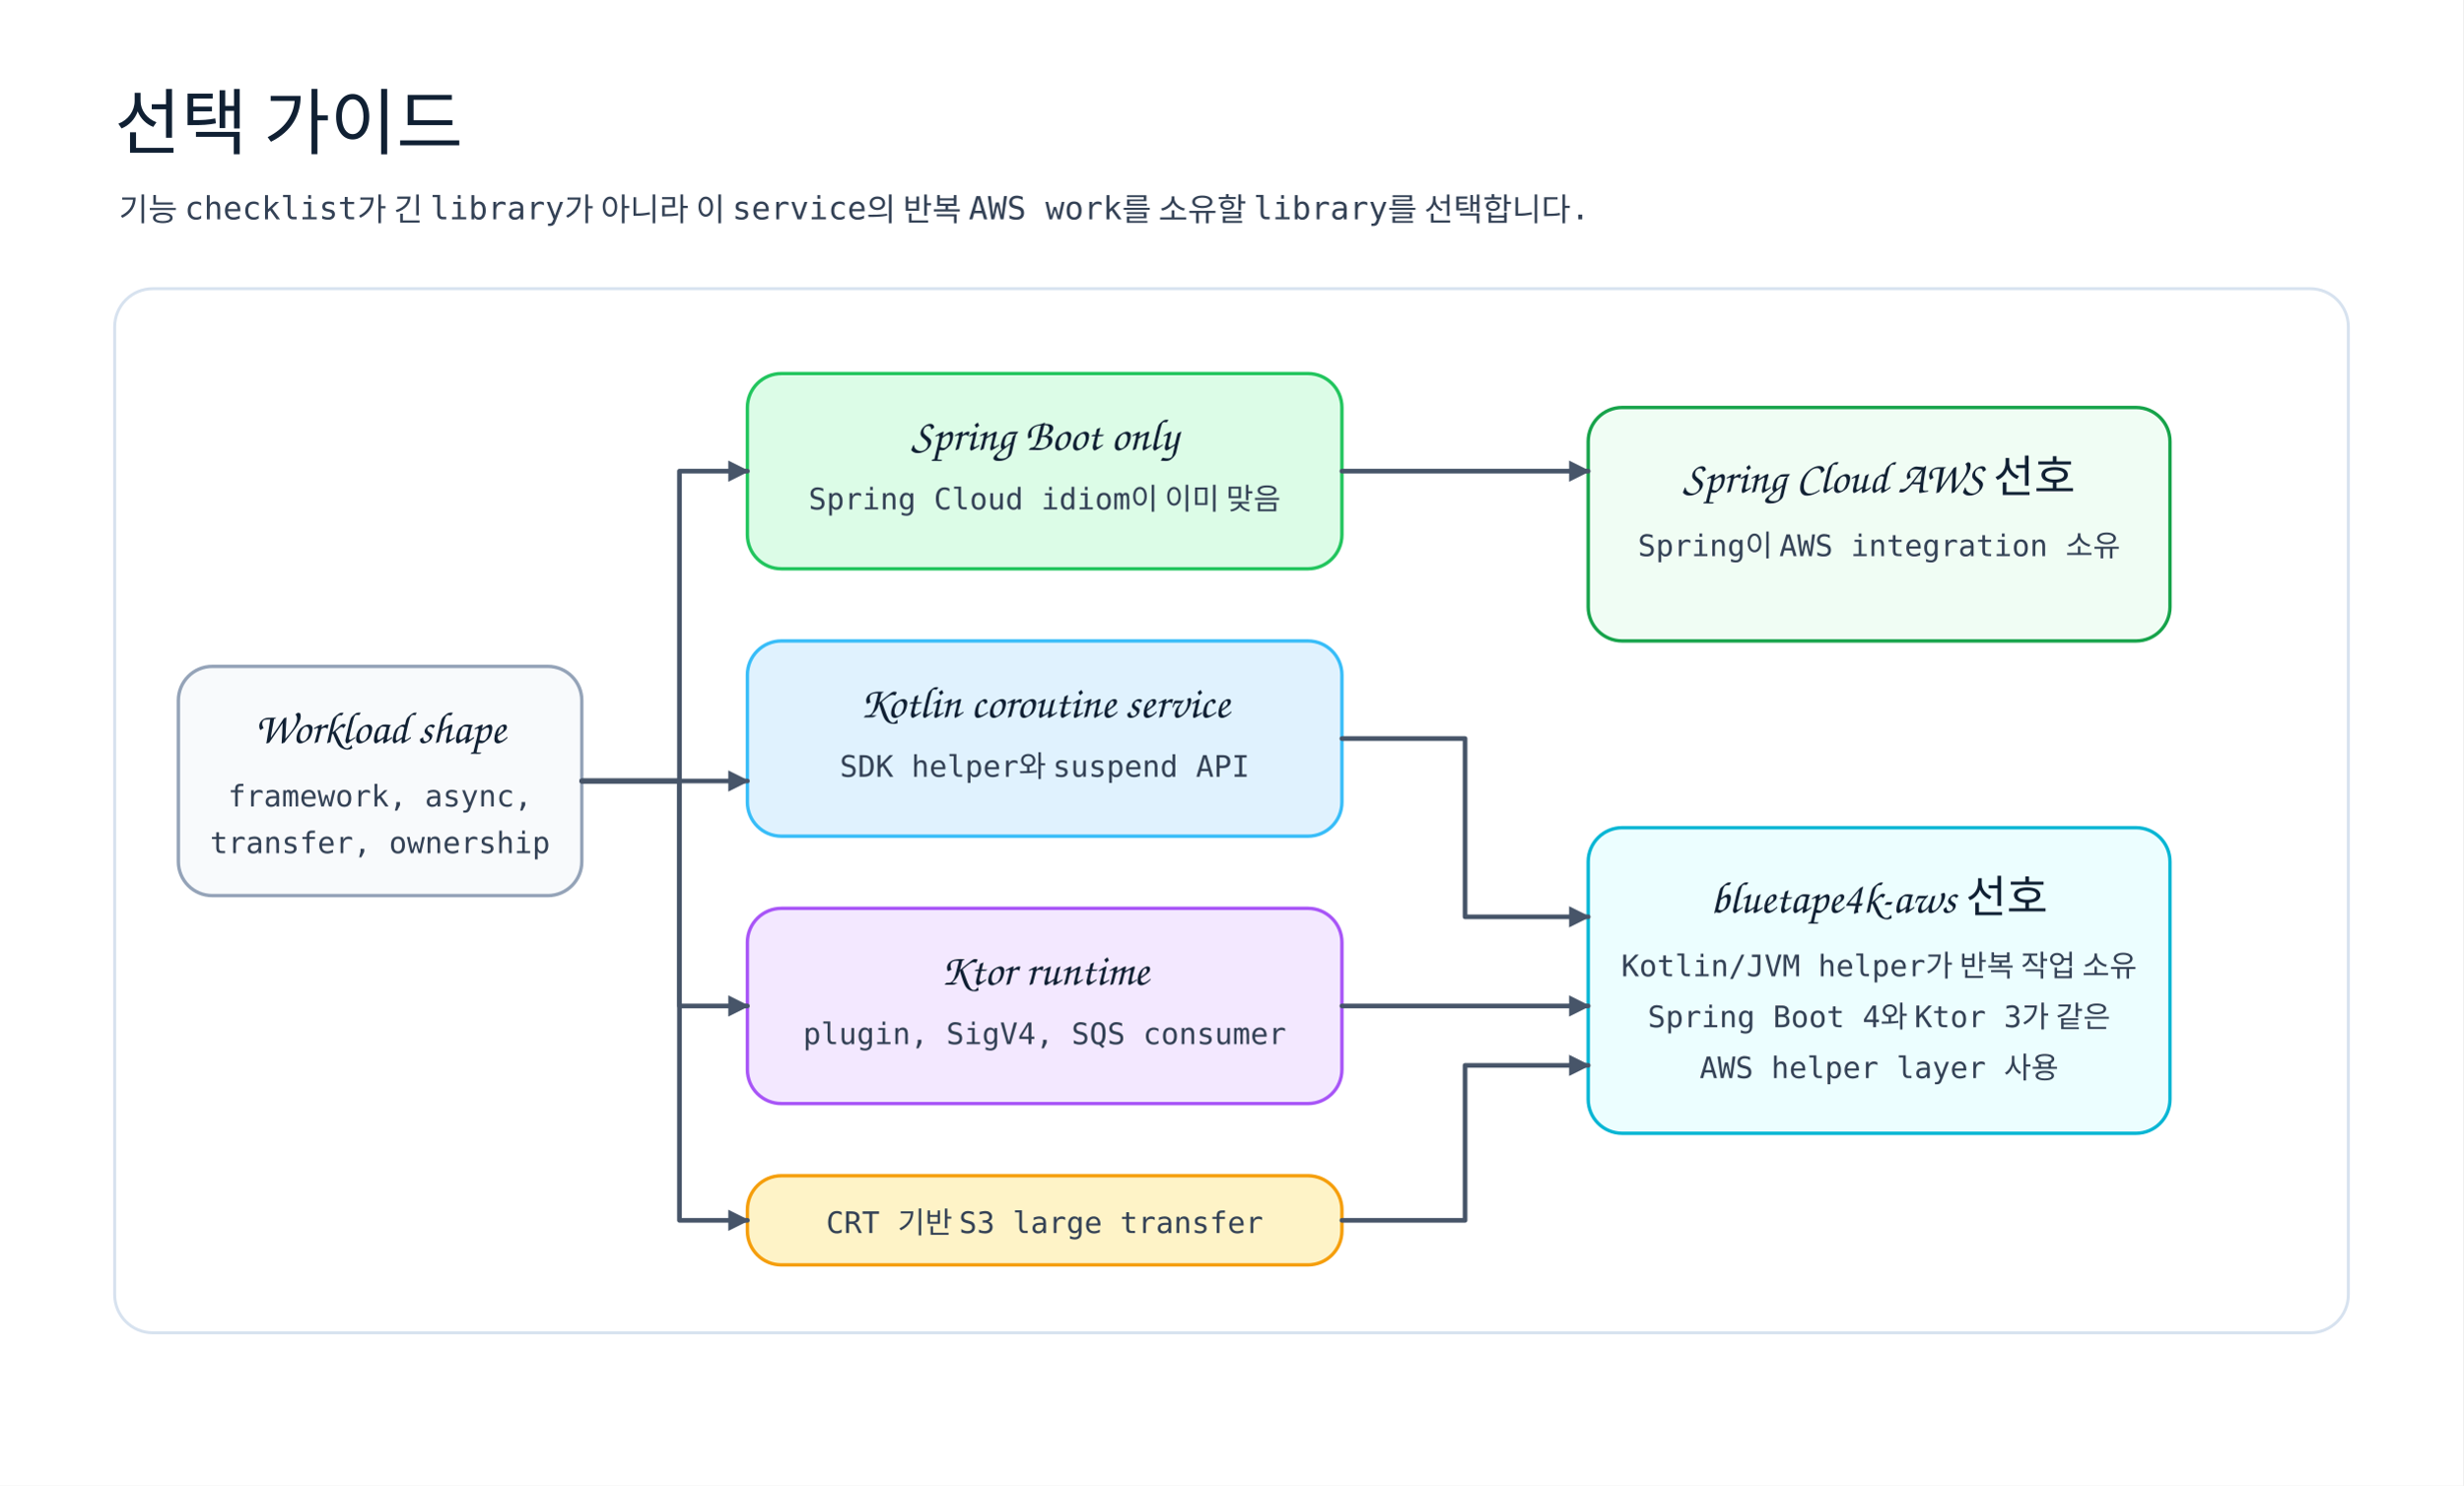
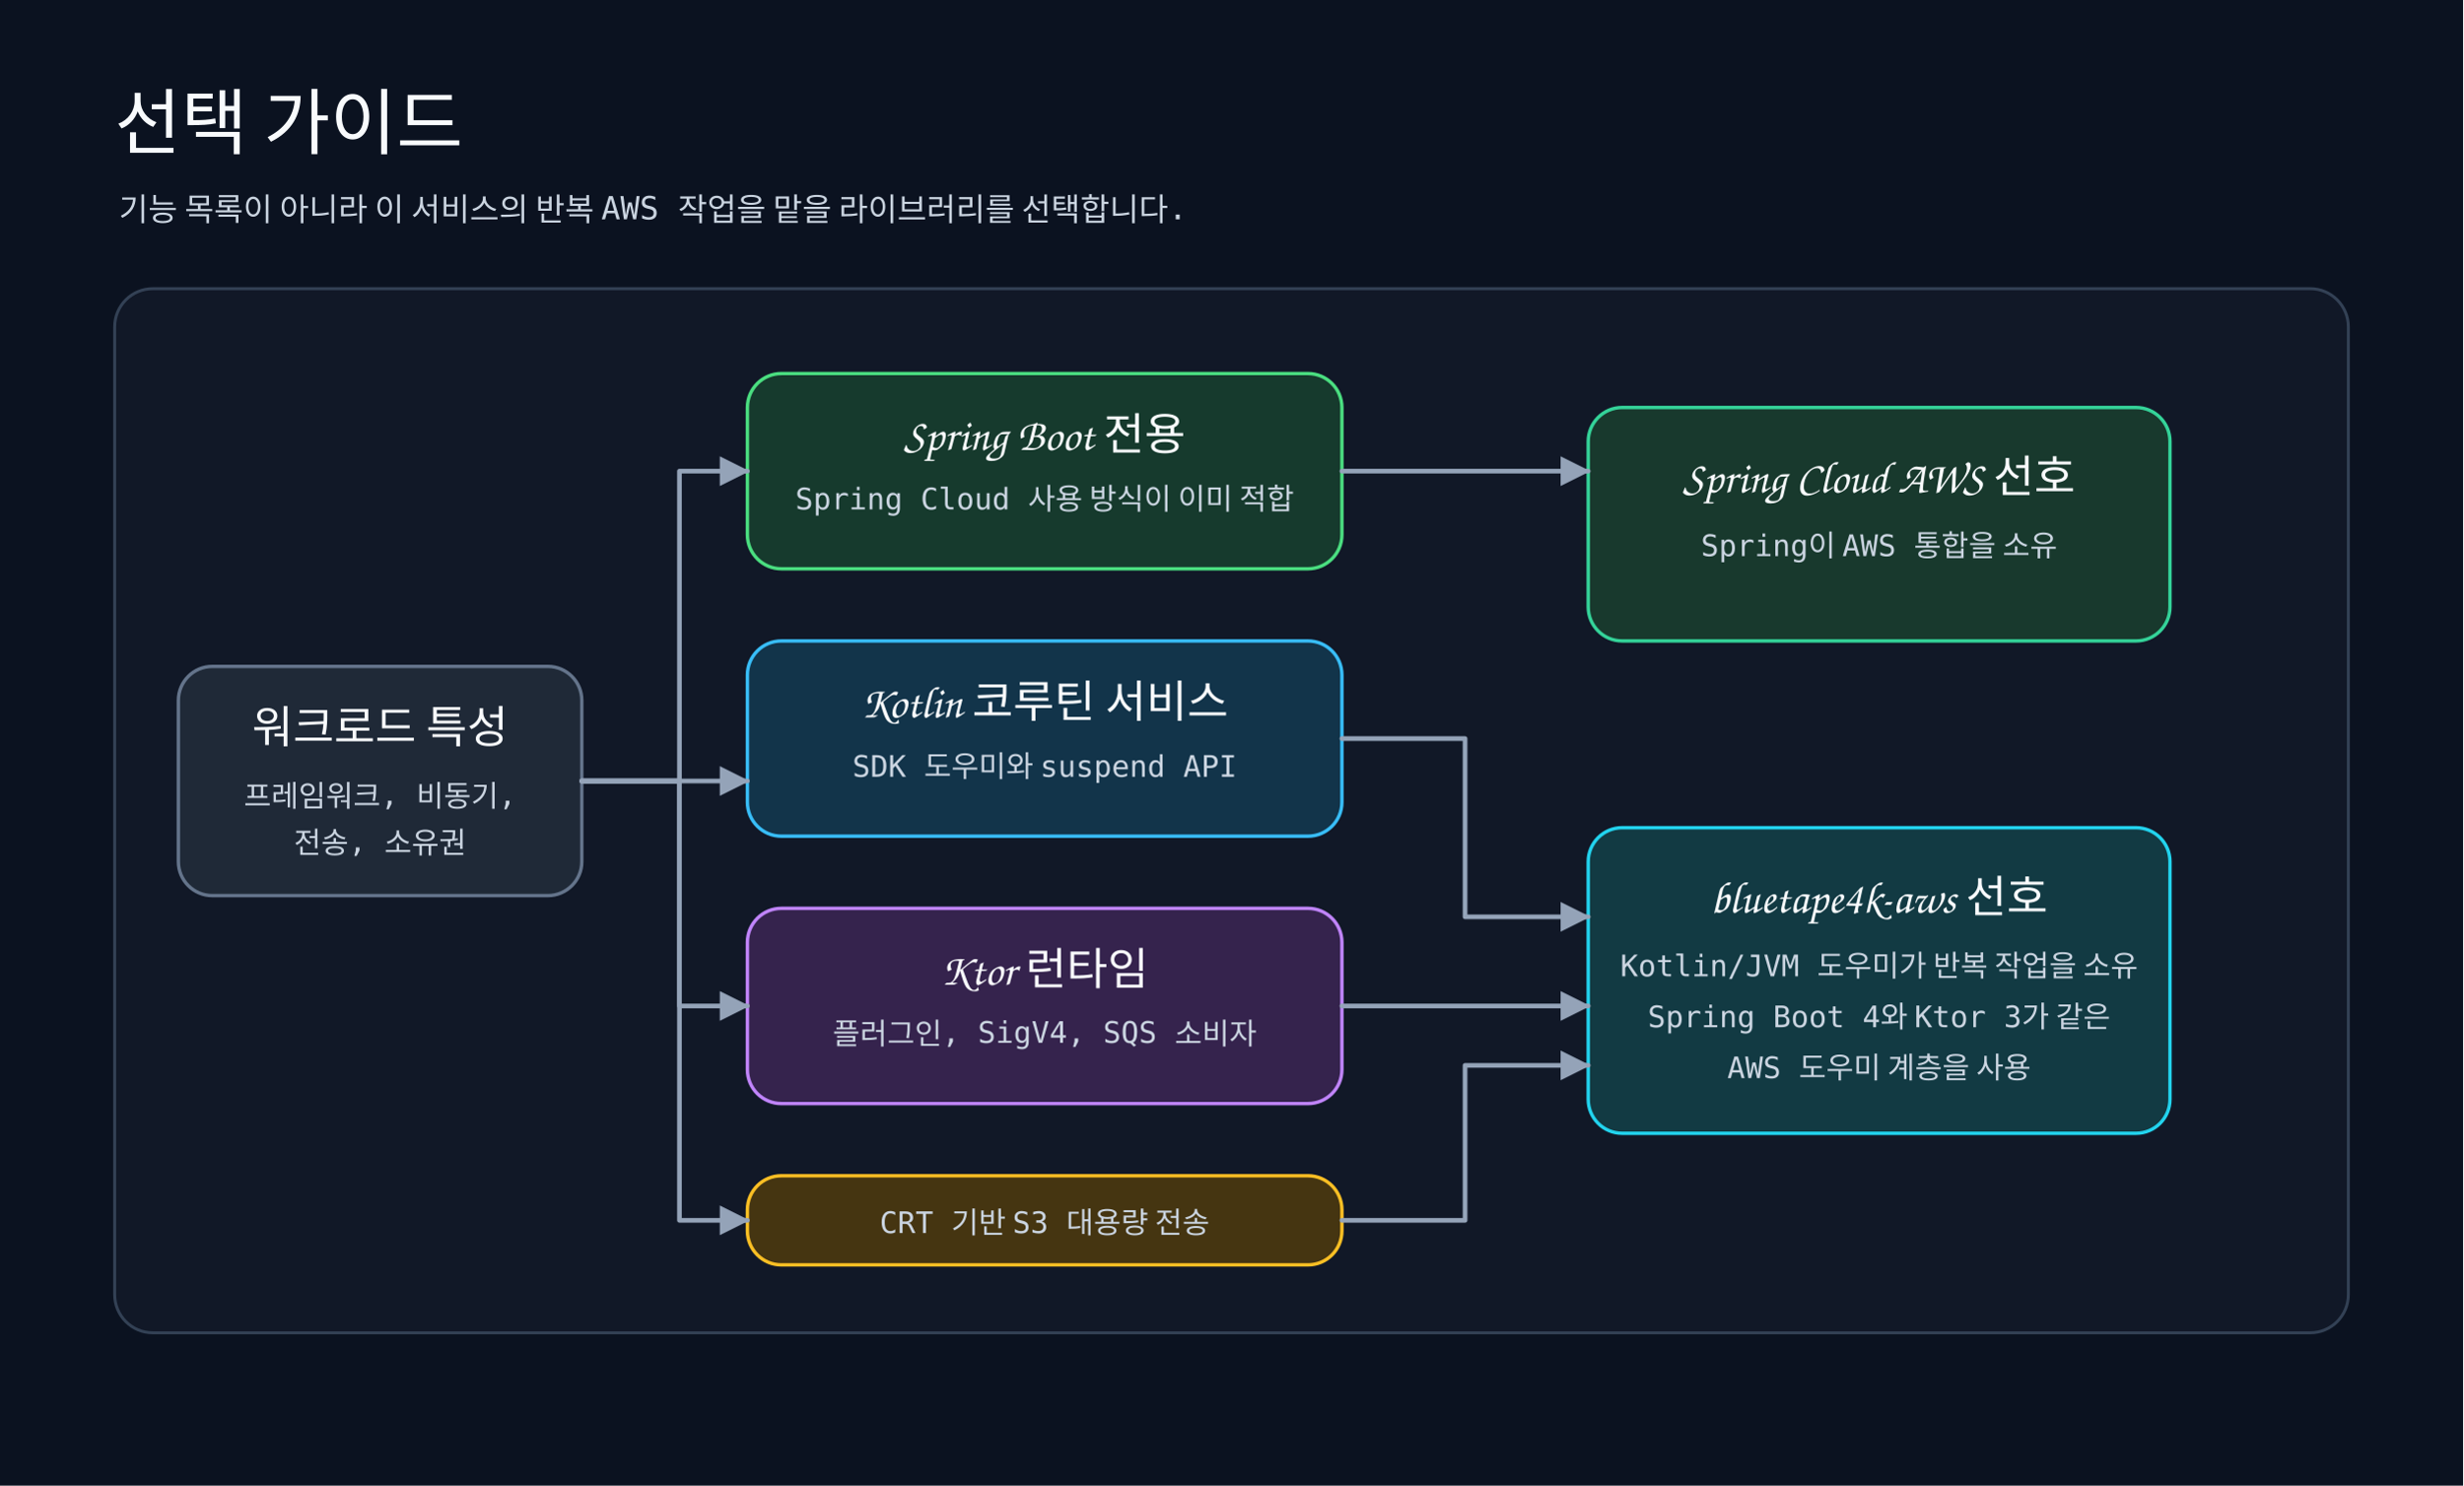
<svg xmlns="http://www.w3.org/2000/svg" width="1160" height="700" viewBox="0 0 1160 700" role="img" aria-label="Spring Cloud AWS 또는 bluetape4k AWS 선택 가이드">
  <defs>
    <style>
-       .title{font-family:'goorm Sans',cursive;font-size:34px;fill:#102033}
-       .subtitle,.body,.small{font-family:'goorm Sans Code',monospace;fill:#334155}
-       .subtitle{font-size:15px}.label{font-family:'goorm Sans',cursive;font-size:21px;fill:#102033}
+       .title{font-family:'goorm Sans',cursive;font-size:34px;fill:#f8fafc}
+       .subtitle,.body,.small{font-family:'goorm Sans Code',monospace;fill:#cbd5e1}
+       .subtitle{font-size:15px}.label{font-family:'goorm Sans',cursive;font-size:21px;fill:#f8fafc}
      .body{font-size:14px}.small{font-size:12px}
-       .panel{fill:#fff;stroke:#d7e2ef;stroke-width:1.4;rx:18}.card{stroke-width:1.6;rx:16}
-       .arrow{fill:none;stroke:#475569;stroke-width:2.2;stroke-linecap:round;stroke-linejoin:round;marker-end:url(#arrow)}
+       .panel{fill:#111827;stroke:#334155;stroke-width:1.4;rx:18}.card{stroke-width:1.6;rx:16}
+       .arrow{fill:none;stroke:#94a3b8;stroke-width:2.2;stroke-linecap:round;stroke-linejoin:round;marker-end:url(#arrow)}
    </style>
-     <marker id="arrow" viewBox="0 0 10 10" markerWidth="10" markerHeight="10" refX="9" refY="5" orient="auto" markerUnits="userSpaceOnUse">
-       <path d="M 0 0 L 10 5 L 0 10 Z" fill="#475569" />
+     <marker id="arrow" viewBox="0 0 14 14" markerWidth="14" markerHeight="14" refX="13" refY="7" orient="auto" markerUnits="userSpaceOnUse">
+       <path d="M 0 0 L 14 7 L 0 14 Z" fill="#94a3b8" />
    </marker>
  </defs>
-   <rect width="1160" height="700" fill="#ffffff" />
+   <rect width="1160" height="700" fill="#0b1220" />
  <text class="title" x="54" y="70">선택 가이드</text>
-   <text class="subtitle" x="56" y="104">기능 checklist가 긴 library가 아니라 이 service의 반복 AWS work를 소유할 library를 선택합니다.</text>
+   <text class="subtitle" x="56" y="104">기능 목록이 아니라 이 서비스의 반복 AWS 작업을 맡을 라이브러리를 선택합니다.</text>
  <rect class="panel" x="54" y="136" width="1052" height="492" />
-   <rect class="card" x="84" y="314" width="190" height="108" fill="#f8fafc" stroke="#94a3b8" />
-   <text class="label" x="179" y="350" text-anchor="middle">Workload shape</text>
-   <text class="body" x="179" y="380" text-anchor="middle">framework, async,</text>
-   <text class="body" x="179" y="402" text-anchor="middle">transfer, ownership</text>
-   <rect class="card" x="352" y="176" width="280" height="92" fill="#dcfce7" stroke="#22c55e" />
-   <text class="label" x="492" y="212" text-anchor="middle">Spring Boot only</text>
-   <text class="body" x="492" y="240" text-anchor="middle">Spring Cloud idiom이 이미 맞음</text>
-   <rect class="card" x="352" y="302" width="280" height="92" fill="#e0f2fe" stroke="#38bdf8" />
-   <text class="label" x="492" y="338" text-anchor="middle">Kotlin coroutine service</text>
-   <text class="body" x="492" y="366" text-anchor="middle">SDK helper와 suspend API</text>
-   <rect class="card" x="352" y="428" width="280" height="92" fill="#f3e8ff" stroke="#a855f7" />
-   <text class="label" x="492" y="464" text-anchor="middle">Ktor runtime</text>
-   <text class="body" x="492" y="492" text-anchor="middle">plugin, SigV4, SQS consumer</text>
-   <rect class="card" x="352" y="554" width="280" height="42" fill="#fef3c7" stroke="#f59e0b" />
-   <text class="body" x="492" y="581" text-anchor="middle">CRT 기반 S3 large transfer</text>
-   <rect class="card" x="748" y="192" width="274" height="110" fill="#f0fdf4" stroke="#16a34a" />
+   <rect class="card" x="84" y="314" width="190" height="108" fill="#1f2937" stroke="#64748b" />
+   <text class="label" x="179" y="350" text-anchor="middle">워크로드 특성</text>
+   <text class="body" x="179" y="380" text-anchor="middle">프레임워크, 비동기,</text>
+   <text class="body" x="179" y="402" text-anchor="middle">전송, 소유권</text>
+   <rect class="card" x="352" y="176" width="280" height="92" fill="#163a2d" stroke="#4ade80" />
+   <text class="label" x="492" y="212" text-anchor="middle">Spring Boot 전용</text>
+   <text class="body" x="492" y="240" text-anchor="middle">Spring Cloud 사용 방식이 이미 적합</text>
+   <rect class="card" x="352" y="302" width="280" height="92" fill="#12344a" stroke="#38bdf8" />
+   <text class="label" x="492" y="338" text-anchor="middle">Kotlin 코루틴 서비스</text>
+   <text class="body" x="492" y="366" text-anchor="middle">SDK 도우미와 suspend API</text>
+   <rect class="card" x="352" y="428" width="280" height="92" fill="#35234d" stroke="#c084fc" />
+   <text class="label" x="492" y="464" text-anchor="middle">Ktor 런타임</text>
+   <text class="body" x="492" y="492" text-anchor="middle">플러그인, SigV4, SQS 소비자</text>
+   <rect class="card" x="352" y="554" width="280" height="42" fill="#453511" stroke="#fbbf24" />
+   <text class="body" x="492" y="581" text-anchor="middle">CRT 기반 S3 대용량 전송</text>
+   <rect class="card" x="748" y="192" width="274" height="110" fill="#18392d" stroke="#34d399" />
  <text class="label" x="885" y="232" text-anchor="middle">Spring Cloud AWS 선호</text>
-   <text class="body" x="885" y="262" text-anchor="middle">Spring이 AWS integration 소유</text>
-   <rect class="card" x="748" y="390" width="274" height="144" fill="#ecfeff" stroke="#06b6d4" />
+   <text class="body" x="885" y="262" text-anchor="middle">Spring이 AWS 통합을 소유</text>
+   <rect class="card" x="748" y="390" width="274" height="144" fill="#123a43" stroke="#22d3ee" />
  <text class="label" x="885" y="430" text-anchor="middle">bluetape4k-aws 선호</text>
-   <text class="body" x="885" y="460" text-anchor="middle">Kotlin/JVM helper가 반복 작업 소유</text>
+   <text class="body" x="885" y="460" text-anchor="middle">Kotlin/JVM 도우미가 반복 작업을 소유</text>
  <text class="body" x="885" y="484" text-anchor="middle">Spring Boot 4와 Ktor 3가 같은</text>
-   <text class="body" x="885" y="508" text-anchor="middle">AWS helper layer 사용</text>
+   <text class="body" x="885" y="508" text-anchor="middle">AWS 도우미 계층을 사용</text>
  <polyline class="arrow" points="274,368 320,368 320,222 352,222" />
  <polyline class="arrow" points="274,368 352,368" />
  <polyline class="arrow" points="274,368 320,368 320,474 352,474" />
  <polyline class="arrow" points="274,368 320,368 320,575 352,575" />
  <polyline class="arrow" points="632,222 748,222" />
  <polyline class="arrow" points="632,348 690,348 690,432 748,432" />
  <polyline class="arrow" points="632,474 748,474" />
  <polyline class="arrow" points="632,575 690,575 690,502 748,502" />
  <path class="connector" d="M2 2 L3 2" fill="none" stroke="transparent" />
</svg>
